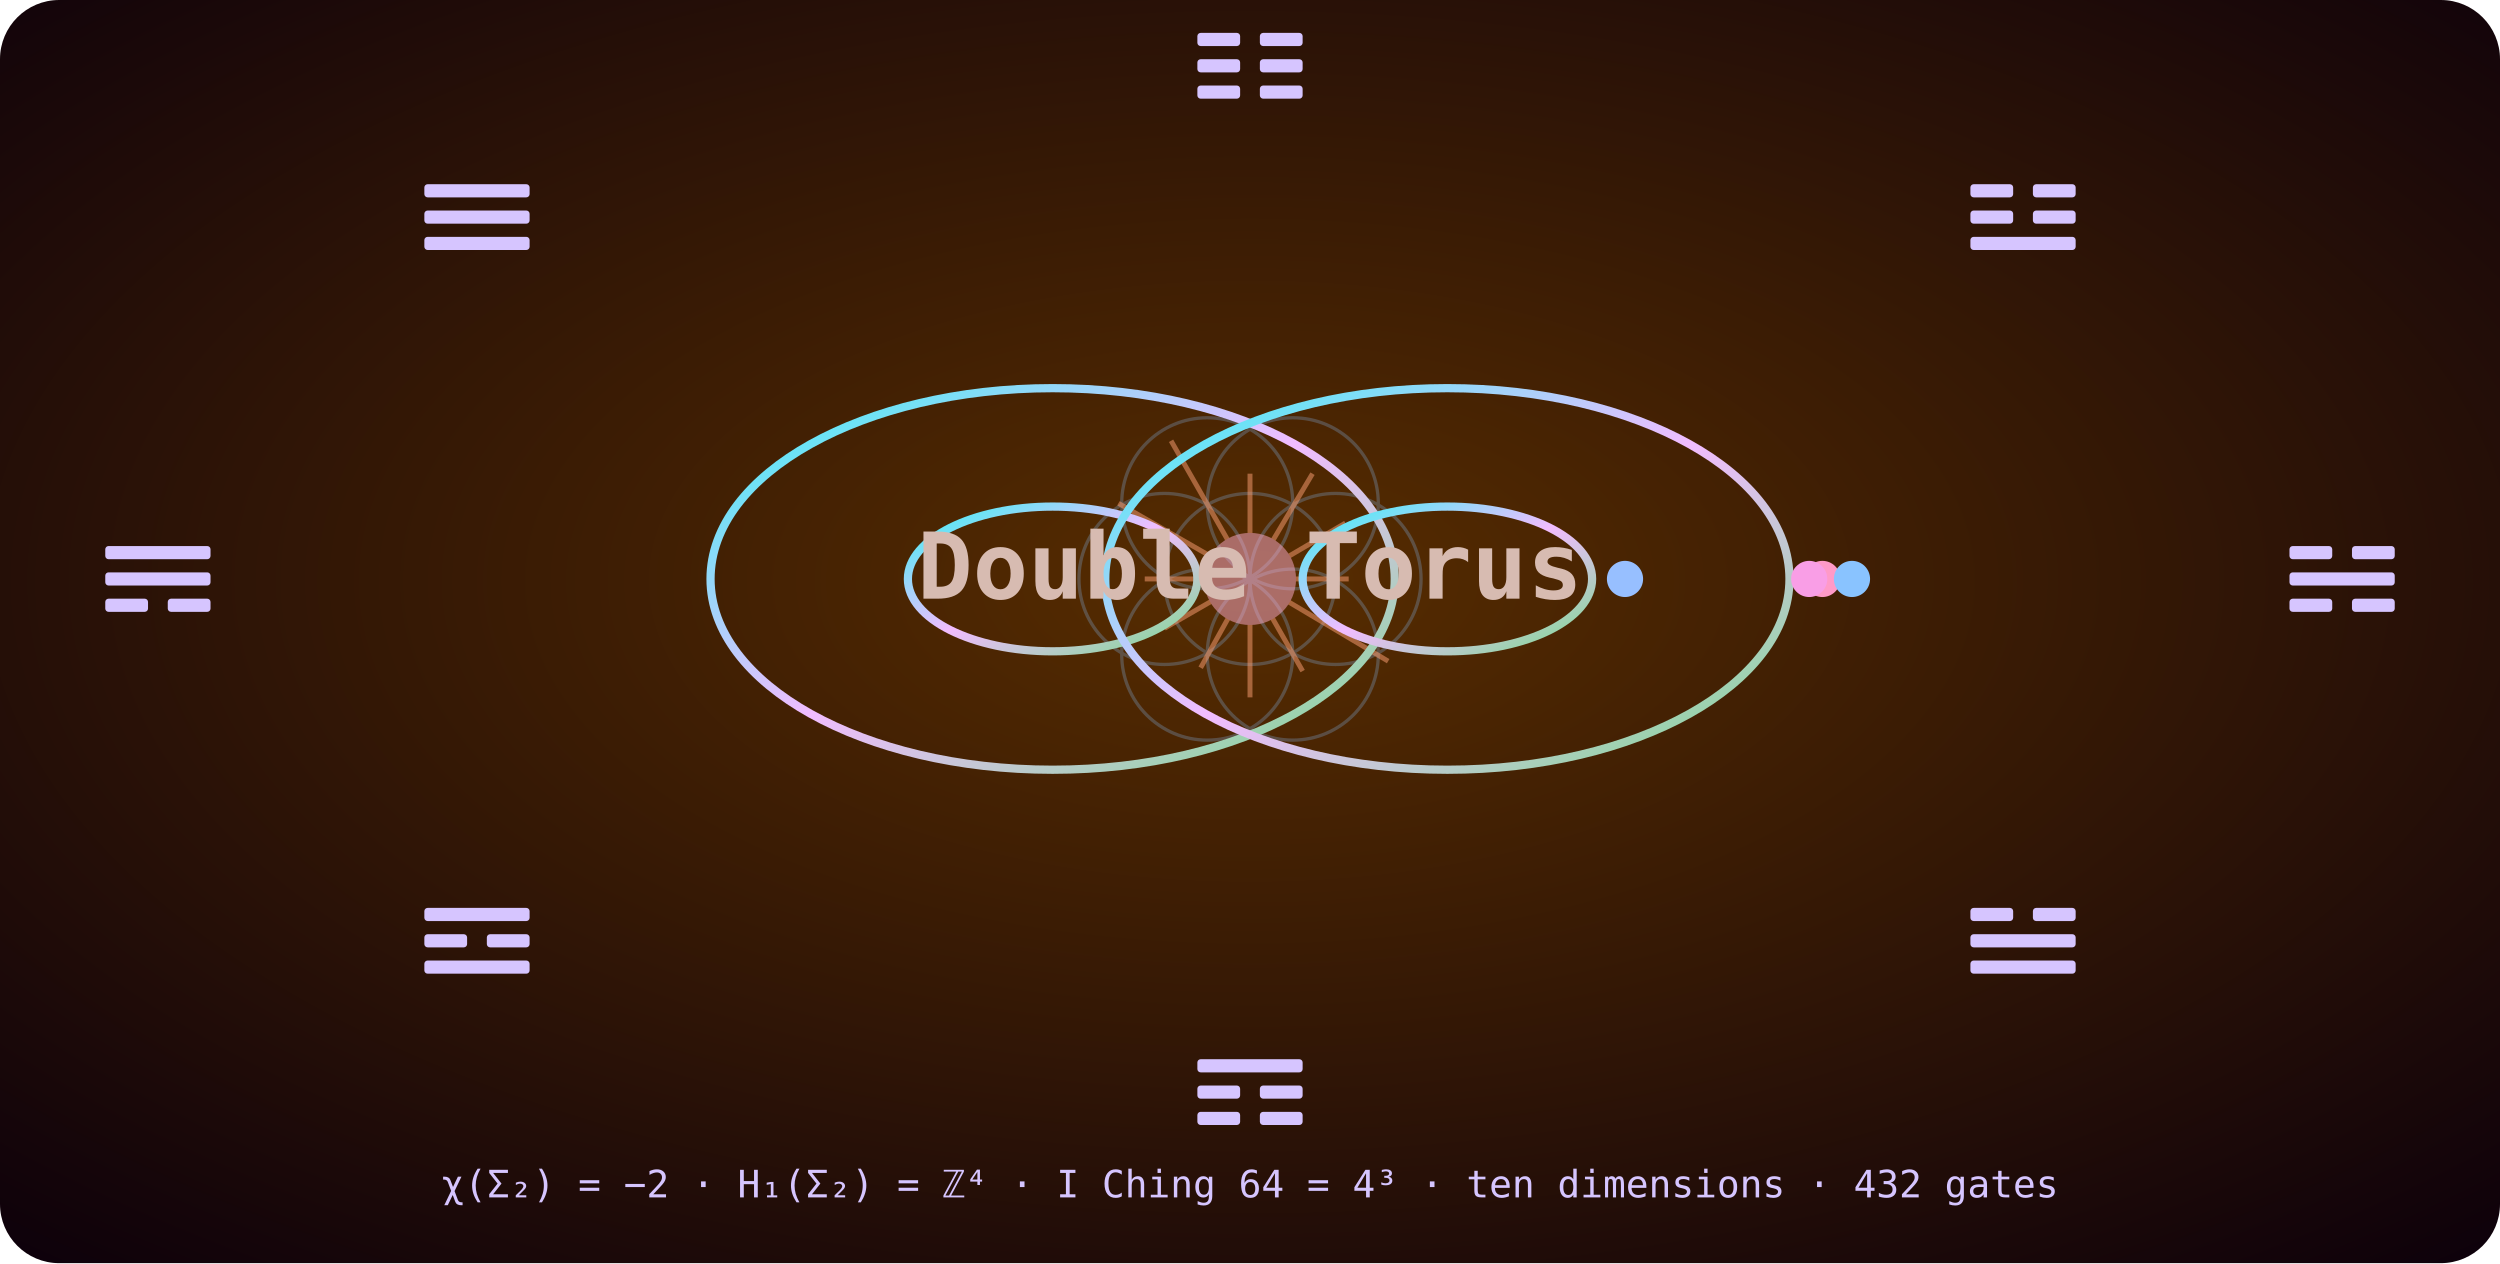
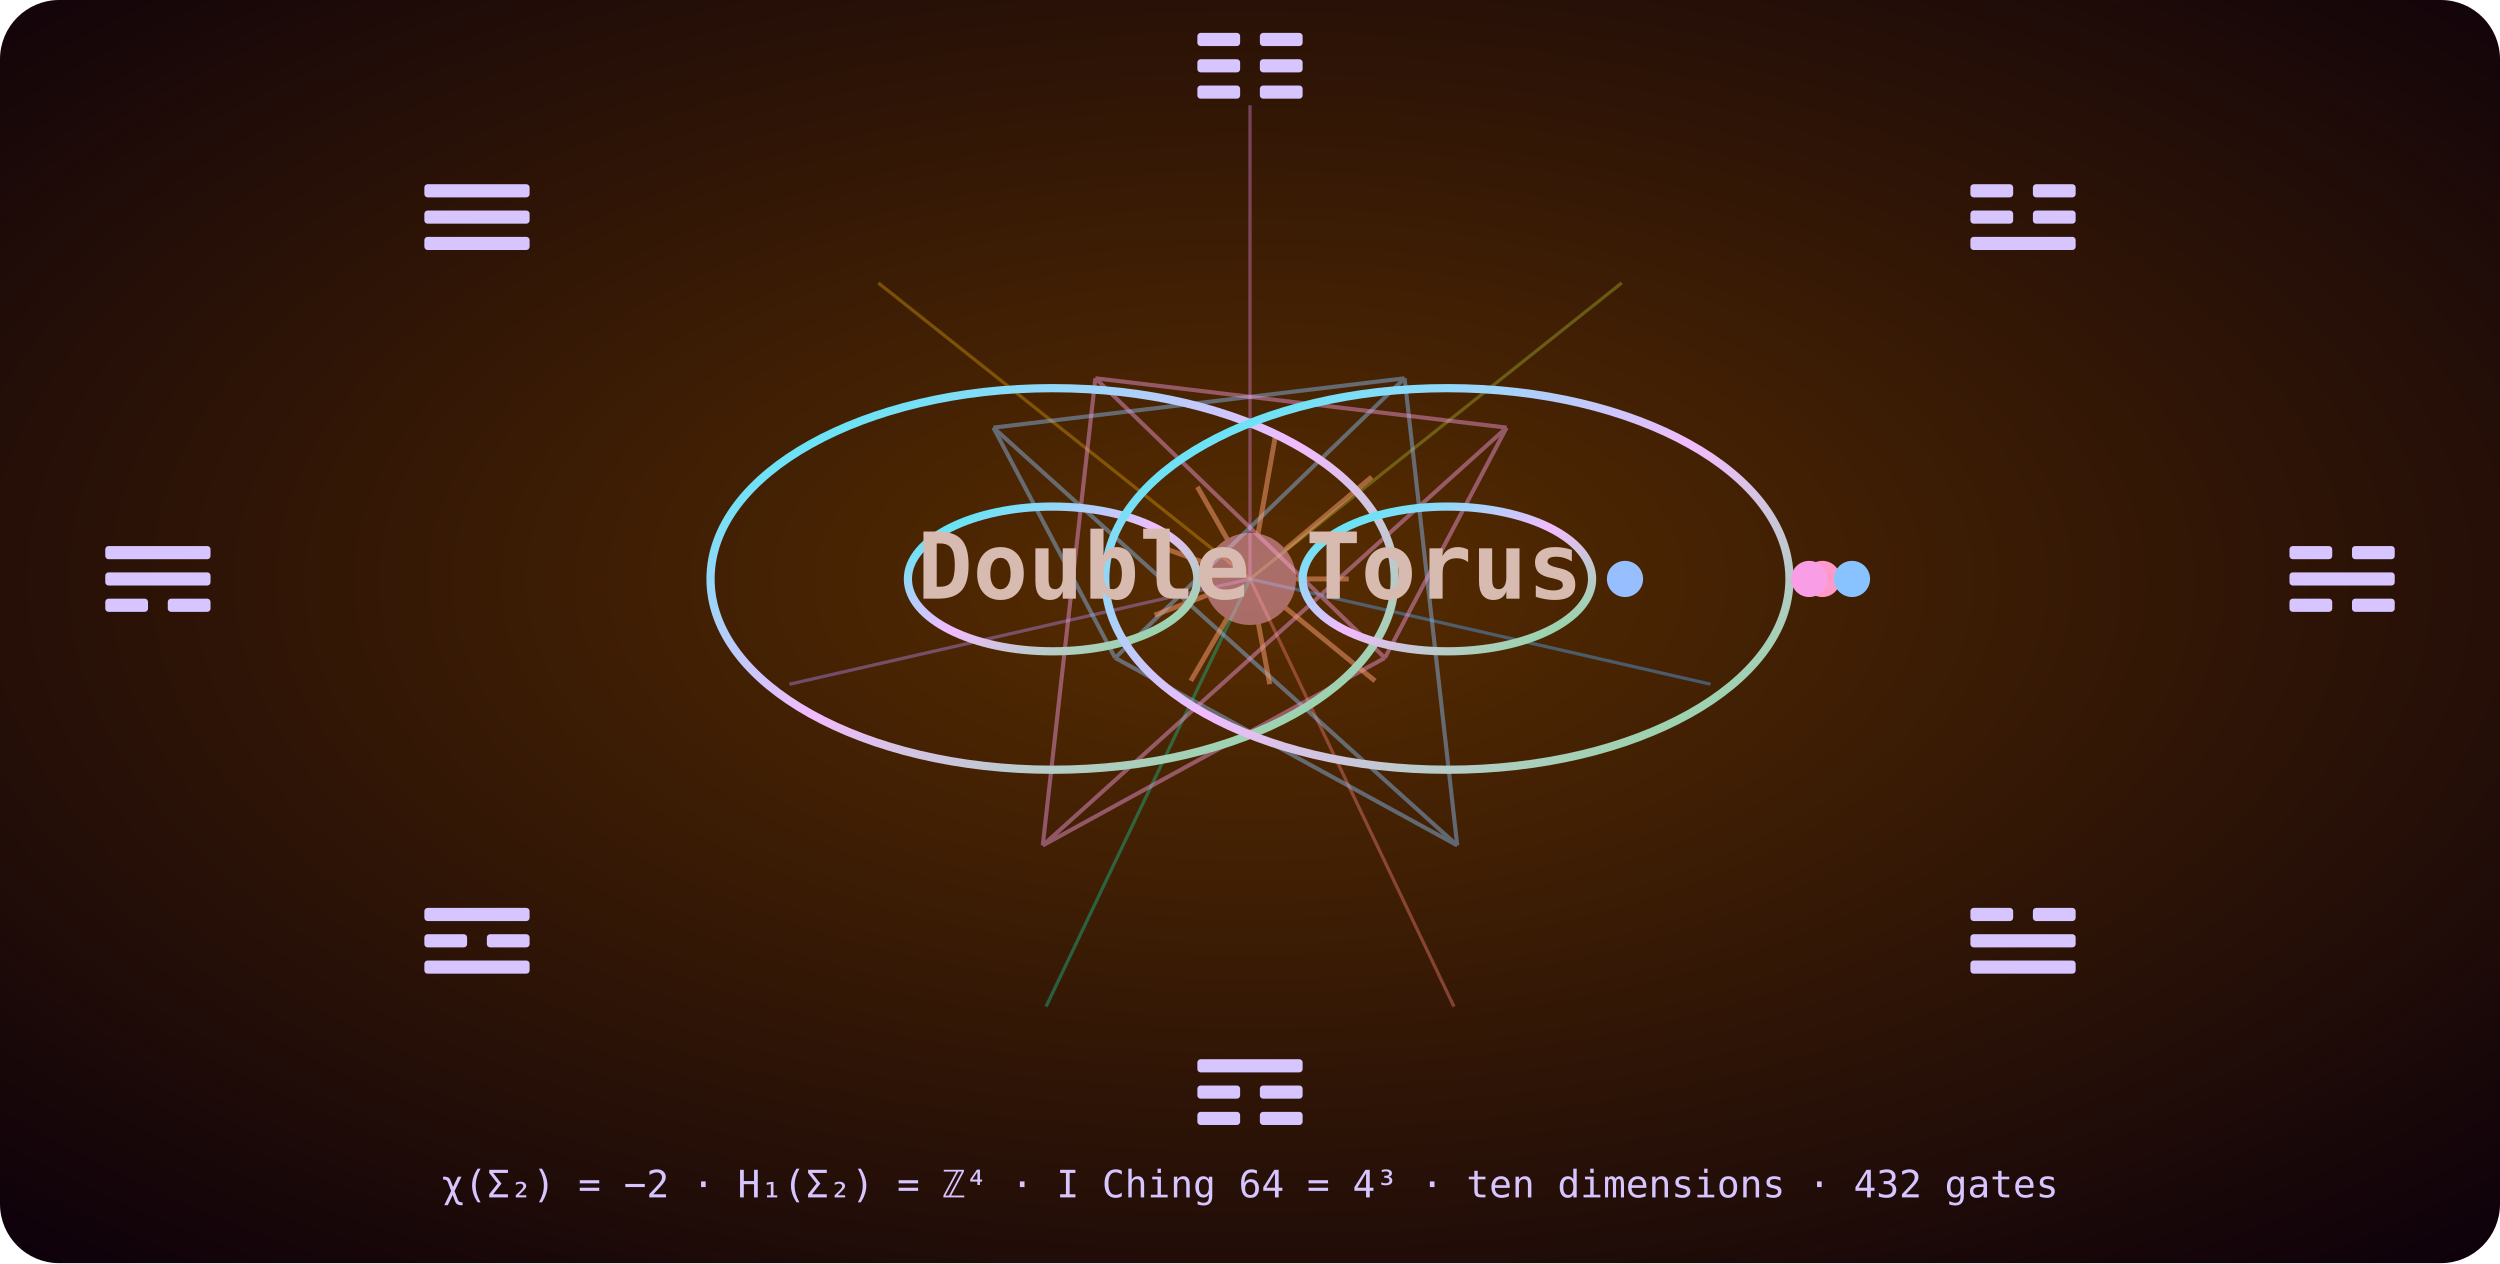
<svg xmlns="http://www.w3.org/2000/svg" viewBox="0 0 760 384" width="760" height="384" role="img" aria-label="Double Torus — the animated I Ching, the ten-dimensional hero computed from src">
  <defs>
    <radialGradient id="bg" cx="50%" cy="46%" r="74%">
      <stop offset="0%" stop-color="#582d00" />
      <stop offset="100%" stop-color="#0c000b" />
    </radialGradient>
    <linearGradient id="torus" x1="0" y1="0" x2="1" y2="1">
      <stop offset="0%" stop-color="#36f2f2" />
      <stop offset="50%" stop-color="#f1bcff" />
      <stop offset="100%" stop-color="#7bdb8f" />
    </linearGradient>
  </defs>
  <rect width="760" height="384" rx="18" fill="url(#bg)" />
-   <g transform="translate(380 176)" opacity="0.26">
-     <animateTransform attributeName="transform" type="rotate" from="0" to="360" dur="60s" repeatCount="indefinite" additive="sum" />
-     <circle cx="0" cy="0" r="26" fill="none" stroke="#89c3ff" stroke-width="1" />
-     <circle cx="26" cy="0" r="26" fill="none" stroke="#89c3ff" stroke-width="1" />
-     <circle cx="13" cy="23" r="26" fill="none" stroke="#89c3ff" stroke-width="1" />
-     <circle cx="-13" cy="23" r="26" fill="none" stroke="#89c3ff" stroke-width="1" />
-     <circle cx="-26" cy="0" r="26" fill="none" stroke="#89c3ff" stroke-width="1" />
-     <circle cx="-13" cy="-23" r="26" fill="none" stroke="#89c3ff" stroke-width="1" />
-     <circle cx="13" cy="-23" r="26" fill="none" stroke="#89c3ff" stroke-width="1" />
+   <g data-layer="rosetta">
+     <line x1="380" y1="176" x2="380" y2="32" stroke="#cf77bd" stroke-width="1" opacity="0.45">
+       <animate attributeName="opacity" values="0.18;0.55;0.18" dur="108s" begin="0s" repeatCount="indefinite" />
+     </line>
+     <line x1="380" y1="176" x2="493" y2="86" stroke="#9ca327" stroke-width="1" opacity="0.45">
+       <animate attributeName="opacity" values="0.18;0.55;0.18" dur="54s" begin="0.2s" repeatCount="indefinite" />
+     </line>
+     <line x1="380" y1="176" x2="520" y2="208" stroke="#4e9fee" stroke-width="1" opacity="0.45">
+       <animate attributeName="opacity" values="0.18;0.55;0.18" dur="36s" begin="0.4s" repeatCount="indefinite" />
+     </line>
+     <line x1="380" y1="176" x2="442" y2="306" stroke="#e47568" stroke-width="1" opacity="0.45">
+       <animate attributeName="opacity" values="0.18;0.55;0.18" dur="27s" begin="0.6s" repeatCount="indefinite" />
+     </line>
+     <line x1="380" y1="176" x2="318" y2="306" stroke="#17b585" stroke-width="1" opacity="0.45">
+       <animate attributeName="opacity" values="0.18;0.55;0.18" dur="108s" begin="0.8s" repeatCount="indefinite" />
+     </line>
+     <line x1="380" y1="176" x2="240" y2="208" stroke="#ac83e2" stroke-width="1" opacity="0.45">
+       <animate attributeName="opacity" values="0.18;0.55;0.18" dur="54s" begin="1s" repeatCount="indefinite" />
+     </line>
+     <line x1="380" y1="176" x2="267" y2="86" stroke="#c88f09" stroke-width="1" opacity="0.45">
+       <animate attributeName="opacity" values="0.18;0.55;0.18" dur="36s" begin="1.2s" repeatCount="indefinite" />
+     </line>
  </g>
-   <g opacity="0.5">
+   <g transform="translate(380 176)" data-layer="merkaba" data-counter-rotating="true">
+     <g opacity="0.44">
+       <animateTransform attributeName="transform" type="rotate" from="0" to="360" dur="27s" repeatCount="indefinite" additive="sum" />
+       <line x1="63" y1="81" x2="47" y2="-61" stroke="#89c3ff" stroke-width="1.25" />
+       <line x1="63" y1="81" x2="-41" y2="24" stroke="#89c3ff" stroke-width="1.25" />
+       <line x1="63" y1="81" x2="-78" y2="-46" stroke="#89c3ff" stroke-width="1.25" />
+       <line x1="47" y1="-61" x2="-41" y2="24" stroke="#89c3ff" stroke-width="1.25" />
+       <line x1="47" y1="-61" x2="-78" y2="-46" stroke="#89c3ff" stroke-width="1.25" />
+       <line x1="-41" y1="24" x2="-78" y2="-46" stroke="#89c3ff" stroke-width="1.25" />
+     </g>
+     <g opacity="0.44">
+       <animateTransform attributeName="transform" type="rotate" from="360" to="0" dur="27s" repeatCount="indefinite" additive="sum" />
+       <line x1="-47" y1="-61" x2="-63" y2="81" stroke="#f99ee6" stroke-width="1.25" />
+       <line x1="-47" y1="-61" x2="78" y2="-46" stroke="#f99ee6" stroke-width="1.25" />
+       <line x1="-47" y1="-61" x2="41" y2="24" stroke="#f99ee6" stroke-width="1.25" />
+       <line x1="-63" y1="81" x2="78" y2="-46" stroke="#f99ee6" stroke-width="1.25" />
+       <line x1="-63" y1="81" x2="41" y2="24" stroke="#f99ee6" stroke-width="1.25" />
+       <line x1="78" y1="-46" x2="41" y2="24" stroke="#f99ee6" stroke-width="1.25" />
+     </g>
+   </g>
+   <g opacity="0.5" data-layer="plasma">
    <line x1="380" y1="176" x2="410" y2="176" stroke="#ffa275" stroke-width="1.5">
-       <animate attributeName="opacity" values="0.12;0.7;0.12" dur="3.5s" begin="0.1s" repeatCount="indefinite" />
+       <animate attributeName="opacity" values="0.12;0.7;0.12" dur="3s" begin="0.1s" repeatCount="indefinite" />
    </line>
-     <line x1="380" y1="176" x2="422" y2="201" stroke="#ffa275" stroke-width="1.5">
-       <animate attributeName="opacity" values="0.12;0.7;0.12" dur="4.5s" begin="0.5s" repeatCount="indefinite" />
+     <line x1="380" y1="176" x2="418" y2="207" stroke="#ffa275" stroke-width="1.5">
+       <animate attributeName="opacity" values="0.12;0.7;0.12" dur="4s" begin="0.5s" repeatCount="indefinite" />
    </line>
-     <line x1="380" y1="176" x2="396" y2="204" stroke="#ffa275" stroke-width="1.5">
-       <animate attributeName="opacity" values="0.12;0.7;0.12" dur="5.5s" begin="0.9s" repeatCount="indefinite" />
+     <line x1="380" y1="176" x2="386" y2="208" stroke="#ffa275" stroke-width="1.5">
+       <animate attributeName="opacity" values="0.12;0.7;0.12" dur="6s" begin="0.9s" repeatCount="indefinite" />
    </line>
-     <line x1="380" y1="176" x2="380" y2="212" stroke="#ffa275" stroke-width="1.5">
-       <animate attributeName="opacity" values="0.12;0.7;0.12" dur="6.5s" begin="1.3s" repeatCount="indefinite" />
+     <line x1="380" y1="176" x2="362" y2="207" stroke="#ffa275" stroke-width="1.5">
+       <animate attributeName="opacity" values="0.12;0.7;0.12" dur="9s" begin="1.3s" repeatCount="indefinite" />
    </line>
-     <line x1="380" y1="176" x2="365" y2="203" stroke="#ffa275" stroke-width="1.5">
-       <animate attributeName="opacity" values="0.12;0.7;0.12" dur="7.5s" begin="1.7s" repeatCount="indefinite" />
+     <line x1="380" y1="176" x2="351" y2="187" stroke="#ffa275" stroke-width="1.5">
+       <animate attributeName="opacity" values="0.12;0.7;0.12" dur="3s" begin="1.7s" repeatCount="indefinite" />
    </line>
-     <line x1="380" y1="176" x2="354" y2="191" stroke="#ffa275" stroke-width="1.5">
-       <animate attributeName="opacity" values="0.12;0.7;0.12" dur="3.5s" begin="2.1s" repeatCount="indefinite" />
+     <line x1="380" y1="176" x2="352" y2="166" stroke="#ffa275" stroke-width="1.5">
+       <animate attributeName="opacity" values="0.12;0.7;0.12" dur="4s" begin="2.1s" repeatCount="indefinite" />
    </line>
-     <line x1="380" y1="176" x2="348" y2="176" stroke="#ffa275" stroke-width="1.5">
-       <animate attributeName="opacity" values="0.12;0.7;0.12" dur="4.5s" begin="2.5s" repeatCount="indefinite" />
+     <line x1="380" y1="176" x2="364" y2="148" stroke="#ffa275" stroke-width="1.5">
+       <animate attributeName="opacity" values="0.12;0.7;0.12" dur="6s" begin="2.5s" repeatCount="indefinite" />
    </line>
-     <line x1="380" y1="176" x2="340" y2="153" stroke="#ffa275" stroke-width="1.5">
-       <animate attributeName="opacity" values="0.12;0.7;0.12" dur="5.5s" begin="2.9s" repeatCount="indefinite" />
+     <line x1="380" y1="176" x2="388" y2="131" stroke="#ffa275" stroke-width="1.5">
+       <animate attributeName="opacity" values="0.12;0.7;0.12" dur="9s" begin="2.9s" repeatCount="indefinite" />
    </line>
-     <line x1="380" y1="176" x2="356" y2="134" stroke="#ffa275" stroke-width="1.5">
-       <animate attributeName="opacity" values="0.12;0.7;0.12" dur="6.5s" begin="3.3s" repeatCount="indefinite" />
-     </line>
-     <line x1="380" y1="176" x2="380" y2="144" stroke="#ffa275" stroke-width="1.5">
-       <animate attributeName="opacity" values="0.12;0.7;0.12" dur="7.5s" begin="0.1s" repeatCount="indefinite" />
-     </line>
-     <line x1="380" y1="176" x2="399" y2="144" stroke="#ffa275" stroke-width="1.5">
-       <animate attributeName="opacity" values="0.12;0.7;0.12" dur="3.5s" begin="0.5s" repeatCount="indefinite" />
-     </line>
-     <line x1="380" y1="176" x2="409" y2="159" stroke="#ffa275" stroke-width="1.5">
-       <animate attributeName="opacity" values="0.12;0.7;0.12" dur="4.5s" begin="0.9s" repeatCount="indefinite" />
+     <line x1="380" y1="176" x2="417" y2="145" stroke="#ffa275" stroke-width="1.5">
+       <animate attributeName="opacity" values="0.12;0.7;0.12" dur="3s" begin="3.3s" repeatCount="indefinite" />
    </line>
    <circle cx="380" cy="176" r="14" fill="#ffadcd">
      <animate attributeName="r" values="11;18;11" dur="6s" repeatCount="indefinite" />
      <animate attributeName="opacity" values="0.35;0.85;0.35" dur="6s" repeatCount="indefinite" />
    </circle>
  </g>
  <g>
    <g fill="#d6c5ff">
-       <animate attributeName="opacity" values="0.22;1;0.22" dur="8s" begin="0s" repeatCount="indefinite" />
+       <animate attributeName="opacity" values="0.22;1;0.22" dur="9s" begin="0s" repeatCount="indefinite" />
      <rect x="364" y="26" width="13" height="4" rx="1" />
      <rect x="383" y="26" width="13" height="4" rx="1" />
      <rect x="364" y="18" width="13" height="4" rx="1" />
      <rect x="383" y="18" width="13" height="4" rx="1" />
      <rect x="364" y="10" width="13" height="4" rx="1" />
      <rect x="383" y="10" width="13" height="4" rx="1" />
    </g>
    <g fill="#d6c5ff">
-       <animate attributeName="opacity" values="0.22;1;0.22" dur="8s" begin="1s" repeatCount="indefinite" />
+       <animate attributeName="opacity" values="0.22;1;0.22" dur="9s" begin="1s" repeatCount="indefinite" />
      <rect x="599" y="72" width="32" height="4" rx="1" />
      <rect x="599" y="64" width="13" height="4" rx="1" />
      <rect x="618" y="64" width="13" height="4" rx="1" />
      <rect x="599" y="56" width="13" height="4" rx="1" />
      <rect x="618" y="56" width="13" height="4" rx="1" />
    </g>
    <g fill="#d6c5ff">
-       <animate attributeName="opacity" values="0.22;1;0.22" dur="8s" begin="2s" repeatCount="indefinite" />
+       <animate attributeName="opacity" values="0.22;1;0.22" dur="9s" begin="2s" repeatCount="indefinite" />
      <rect x="696" y="182" width="13" height="4" rx="1" />
      <rect x="715" y="182" width="13" height="4" rx="1" />
      <rect x="696" y="174" width="32" height="4" rx="1" />
      <rect x="696" y="166" width="13" height="4" rx="1" />
      <rect x="715" y="166" width="13" height="4" rx="1" />
    </g>
    <g fill="#d6c5ff">
-       <animate attributeName="opacity" values="0.22;1;0.22" dur="8s" begin="3s" repeatCount="indefinite" />
+       <animate attributeName="opacity" values="0.22;1;0.22" dur="9s" begin="3s" repeatCount="indefinite" />
      <rect x="599" y="292" width="32" height="4" rx="1" />
      <rect x="599" y="284" width="32" height="4" rx="1" />
      <rect x="599" y="276" width="13" height="4" rx="1" />
      <rect x="618" y="276" width="13" height="4" rx="1" />
    </g>
    <g fill="#d6c5ff">
-       <animate attributeName="opacity" values="0.22;1;0.22" dur="8s" begin="4s" repeatCount="indefinite" />
+       <animate attributeName="opacity" values="0.22;1;0.22" dur="9s" begin="4s" repeatCount="indefinite" />
      <rect x="364" y="338" width="13" height="4" rx="1" />
      <rect x="383" y="338" width="13" height="4" rx="1" />
      <rect x="364" y="330" width="13" height="4" rx="1" />
      <rect x="383" y="330" width="13" height="4" rx="1" />
      <rect x="364" y="322" width="32" height="4" rx="1" />
    </g>
    <g fill="#d6c5ff">
-       <animate attributeName="opacity" values="0.22;1;0.22" dur="8s" begin="5s" repeatCount="indefinite" />
+       <animate attributeName="opacity" values="0.22;1;0.22" dur="9s" begin="5s" repeatCount="indefinite" />
      <rect x="129" y="292" width="32" height="4" rx="1" />
      <rect x="129" y="284" width="13" height="4" rx="1" />
      <rect x="148" y="284" width="13" height="4" rx="1" />
      <rect x="129" y="276" width="32" height="4" rx="1" />
    </g>
    <g fill="#d6c5ff">
-       <animate attributeName="opacity" values="0.22;1;0.22" dur="8s" begin="6s" repeatCount="indefinite" />
+       <animate attributeName="opacity" values="0.22;1;0.22" dur="9s" begin="6s" repeatCount="indefinite" />
      <rect x="32" y="182" width="13" height="4" rx="1" />
      <rect x="51" y="182" width="13" height="4" rx="1" />
      <rect x="32" y="174" width="32" height="4" rx="1" />
      <rect x="32" y="166" width="32" height="4" rx="1" />
    </g>
    <g fill="#d6c5ff">
-       <animate attributeName="opacity" values="0.22;1;0.22" dur="8s" begin="7s" repeatCount="indefinite" />
+       <animate attributeName="opacity" values="0.22;1;0.22" dur="9s" begin="7s" repeatCount="indefinite" />
      <rect x="129" y="72" width="32" height="4" rx="1" />
      <rect x="129" y="64" width="32" height="4" rx="1" />
      <rect x="129" y="56" width="32" height="4" rx="1" />
    </g>
  </g>
  <g fill="none" stroke="url(#torus)" stroke-width="2.5">
    <g transform="translate(320 176)">
-       <animateTransform attributeName="transform" type="rotate" from="0" to="360" dur="30s" repeatCount="indefinite" additive="sum" />
+       <animateTransform attributeName="transform" type="rotate" from="0" to="360" dur="27s" repeatCount="indefinite" additive="sum" />
      <animateTransform attributeName="transform" type="scale" values="1 1;1 0.6;1 1" dur="9s" begin="0s" repeatCount="indefinite" additive="sum" />
      <ellipse rx="104" ry="58" />
      <ellipse rx="44" ry="22" />
    </g>
    <g transform="translate(440 176)">
-       <animateTransform attributeName="transform" type="rotate" from="360" to="0" dur="30s" repeatCount="indefinite" additive="sum" />
+       <animateTransform attributeName="transform" type="rotate" from="360" to="0" dur="27s" repeatCount="indefinite" additive="sum" />
      <animateTransform attributeName="transform" type="scale" values="1 1;1 0.6;1 1" dur="9s" begin="-4.5s" repeatCount="indefinite" additive="sum" />
      <ellipse rx="104" ry="58" />
      <ellipse rx="44" ry="22" />
    </g>
  </g>
-   <g transform="translate(380 176)">
-     <animateTransform attributeName="transform" type="rotate" from="0" to="360" dur="19s" repeatCount="indefinite" additive="sum" />
+   <g transform="translate(380 176)" data-layer="homology">
+     <animateTransform attributeName="transform" type="rotate" from="0" to="360" dur="18s" repeatCount="indefinite" additive="sum" />
    <circle cx="174" cy="0" r="5.5" fill="#ff9ac8" />
  </g>
-   <g transform="translate(380 176)">
+   <g transform="translate(380 176)" data-layer="homology">
    <animateTransform attributeName="transform" type="rotate" from="0" to="360" dur="12s" repeatCount="indefinite" additive="sum" />
    <circle cx="183" cy="0" r="5.5" fill="#89c3ff" />
  </g>
-   <g transform="translate(380 176)">
+   <g transform="translate(380 176)" data-layer="homology">
    <animateTransform attributeName="transform" type="rotate" from="0" to="360" dur="12s" repeatCount="indefinite" additive="sum" />
    <circle cx="114" cy="0" r="5.5" fill="#97bfff" />
  </g>
-   <g transform="translate(380 176)">
-     <animateTransform attributeName="transform" type="rotate" from="0" to="360" dur="10s" repeatCount="indefinite" additive="sum" />
+   <g transform="translate(380 176)" data-layer="homology">
+     <animateTransform attributeName="transform" type="rotate" from="0" to="360" dur="9s" repeatCount="indefinite" additive="sum" />
    <circle cx="170" cy="0" r="5.5" fill="#f99ee6" />
  </g>
  <text x="380" y="182" text-anchor="middle" font-family="ui-monospace,SFMono-Regular,Menlo,monospace" font-size="28" font-weight="700" fill="#d7bbb1">Double Torus</text>
  <text x="380" y="364" text-anchor="middle" font-family="ui-monospace,SFMono-Regular,Menlo,monospace" font-size="11.5" fill="#d6c5ff">χ(Σ₂) = −2 · H₁(Σ₂) = ℤ⁴ · I Ching 64 = 4³ · ten dimensions · 432 gates</text>
</svg>
